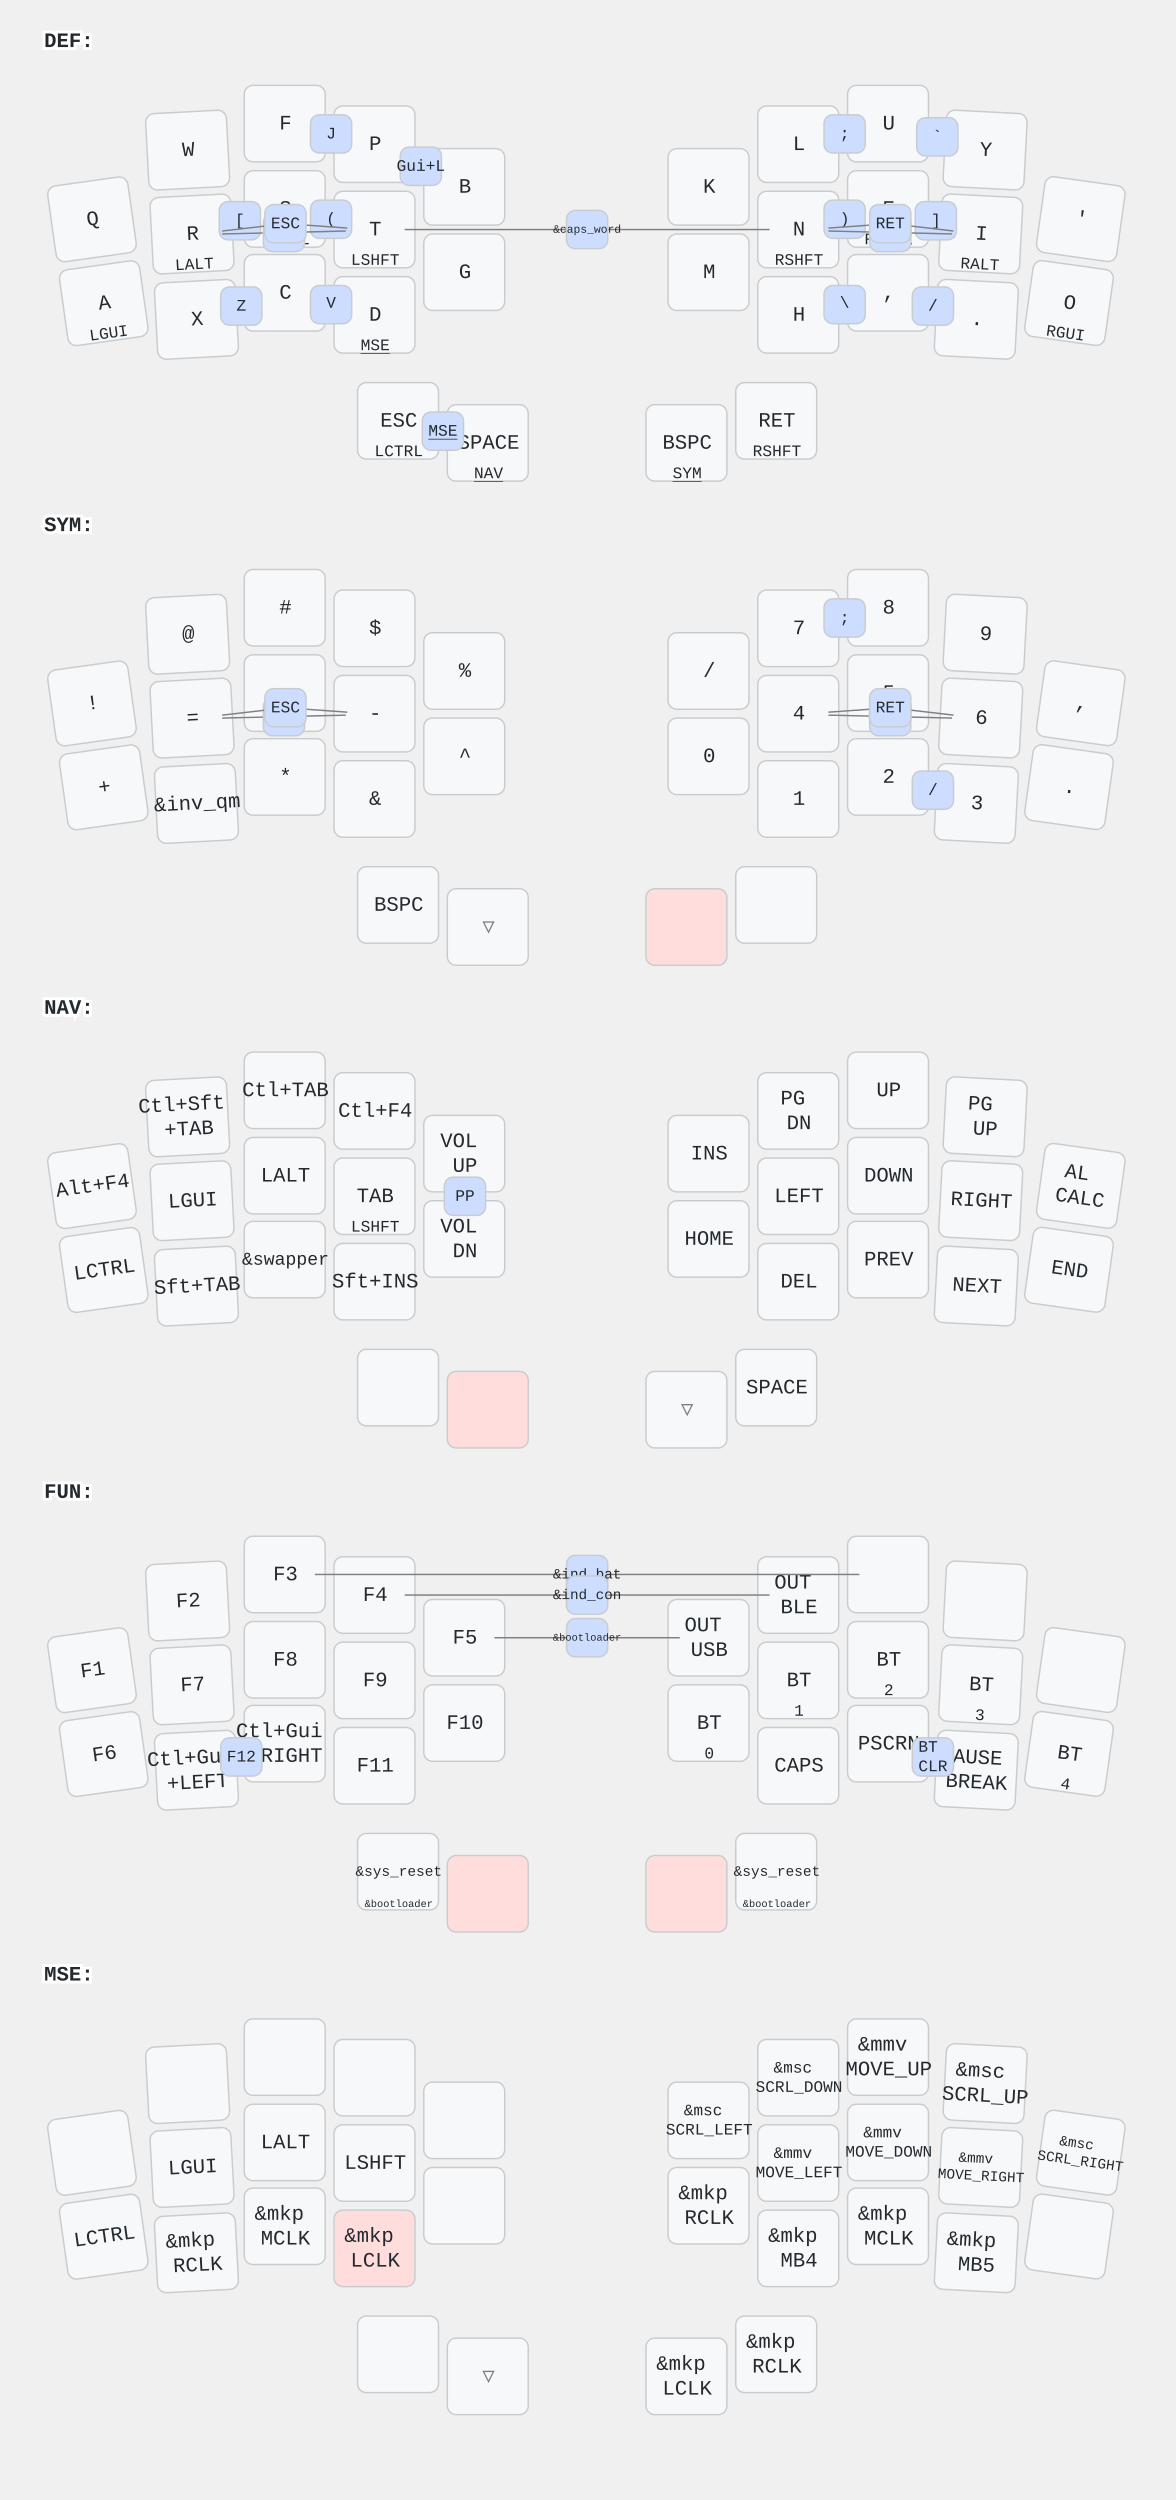
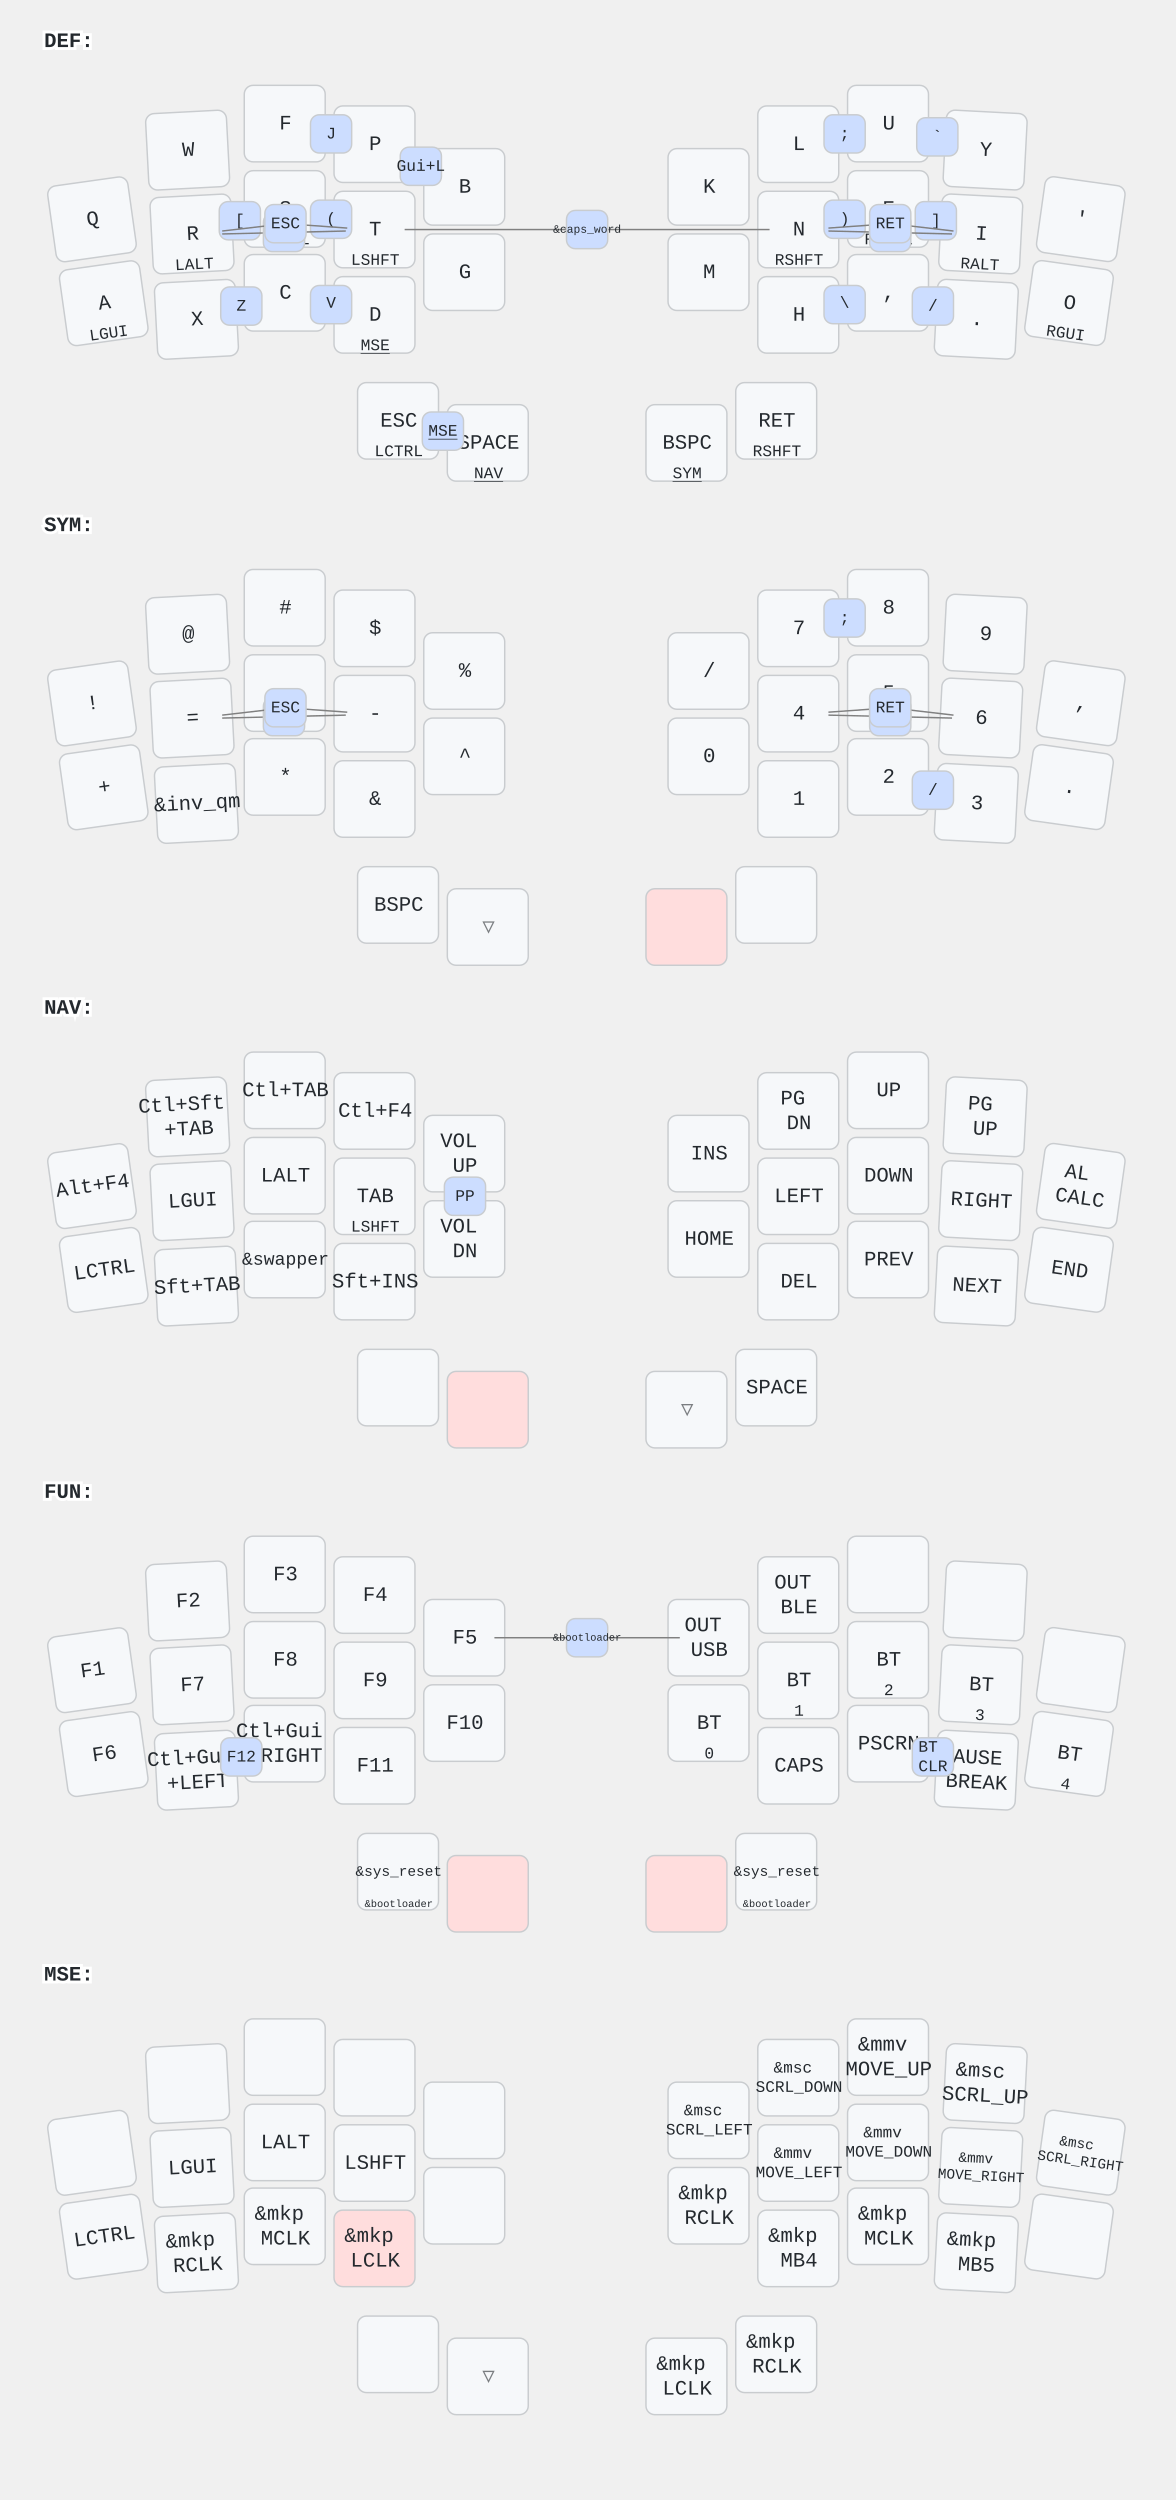
<svg xmlns="http://www.w3.org/2000/svg" width="799" height="1699" viewBox="0 0 799 1699" class="keymap">
  <style>/* inherit to force styles through use tags */
svg path {
    fill: inherit;
}

/* font and background color specifications */
svg.keymap {
    font-family: SFMono-Regular,Consolas,Liberation Mono,Menlo,monospace;
    font-size: 14px;
    font-kerning: normal;
    text-rendering: optimizeLegibility;
    fill: #24292e;
}

/* default key styling */
rect.key {
    fill: #f6f8fa;
}

rect.key, rect.combo {
    stroke: #c9cccf;
    stroke-width: 1;
}

/* default key side styling, only used is draw_key_sides is set */
rect.side {
    filter: brightness(90%);
}

/* color accent for combo boxes */
rect.combo, rect.combo-separate {
    fill: #cdf;
}

/* color accent for held keys */
rect.held, rect.combo.held {
    fill: #fdd;
}

/* color accent for ghost (optional) keys */
rect.ghost, rect.combo.ghost {
    stroke-dasharray: 4, 4;
    stroke-width: 2;
}

text {
    text-anchor: middle;
    dominant-baseline: middle;
}

/* styling for layer labels */
text.label {
    font-weight: bold;
    text-anchor: start;
    stroke: white;
    stroke-width: 4;
    paint-order: stroke;
}

/* styling for optional footer */
text.footer {
    text-anchor: end;
    dominant-baseline: auto;
    stroke: white;
    stroke-width: 4;
    paint-order: stroke;
}

/* styling for combo tap, and key non-tap label text */
text.combo, text.hold, text.shifted, text.left, text.right {
    font-size: 11px;
}

text.hold {
    text-anchor: middle;
    dominant-baseline: auto;
}

text.shifted {
    text-anchor: middle;
    dominant-baseline: hanging;
}

text.left {
    text-anchor: start;
}

text.right {
    text-anchor: end;
}

text.layer-activator {
    text-decoration: underline;
}

/* styling for hold/shifted label text in combo box */
text.combo.hold, text.combo.shifted, text.combo.left, text.combo.right {
    font-size: 8px;
}

/* lighter symbol for transparent keys */
text.trans {
    fill: #7b7e81;
}

/* styling for combo dendrons */
path.combo {
    stroke-width: 1;
    stroke: gray;
    fill: none;
}

/* Start Tabler Icons Cleanup */
/* cannot use height/width with glyphs */
.icon-tabler &gt; path {
    fill: inherit;
    stroke: inherit;
    stroke-width: 2;
}
/* hide tabler's default box */
.icon-tabler &gt; path[stroke="none"][fill="none"] {
    visibility: hidden;
}
/* End Tabler Icons Cleanup */
</style>
  <g transform="translate(30, 0)" class="layer-DEF">
    <text x="0" y="28" class="label" id="DEF">DEF:</text>
    <g transform="translate(0, 56)">
      <g transform="translate(33, 93) rotate(-8.0)" class="key keypos-0">
        <rect rx="6" ry="6" x="-28" y="-26" width="55" height="52" class="key" />
        <text x="0" y="0" class="key tap">Q</text>
      </g>
      <g transform="translate(98, 46) rotate(-3.0)" class="key keypos-1">
        <rect rx="6" ry="6" x="-28" y="-26" width="55" height="52" class="key" />
        <text x="0" y="0" class="key tap">W</text>
      </g>
      <g transform="translate(164, 28)" class="key keypos-2">
        <rect rx="6" ry="6" x="-28" y="-26" width="55" height="52" class="key" />
        <text x="0" y="0" class="key tap">F</text>
      </g>
      <g transform="translate(225, 42)" class="key keypos-3">
        <rect rx="6" ry="6" x="-28" y="-26" width="55" height="52" class="key" />
        <text x="0" y="0" class="key tap">P</text>
      </g>
      <g transform="translate(286, 71)" class="key keypos-4">
        <rect rx="6" ry="6" x="-28" y="-26" width="55" height="52" class="key" />
        <text x="0" y="0" class="key tap">B</text>
      </g>
      <g transform="translate(452, 71)" class="key keypos-5">
        <rect rx="6" ry="6" x="-28" y="-26" width="55" height="52" class="key" />
        <text x="0" y="0" class="key tap">K</text>
      </g>
      <g transform="translate(513, 42)" class="key keypos-6">
        <rect rx="6" ry="6" x="-28" y="-26" width="55" height="52" class="key" />
        <text x="0" y="0" class="key tap">L</text>
      </g>
      <g transform="translate(574, 28)" class="key keypos-7">
        <rect rx="6" ry="6" x="-28" y="-26" width="55" height="52" class="key" />
        <text x="0" y="0" class="key tap">U</text>
      </g>
      <g transform="translate(640, 46) rotate(3.0)" class="key keypos-8">
        <rect rx="6" ry="6" x="-28" y="-26" width="55" height="52" class="key" />
        <text x="0" y="0" class="key tap">Y</text>
      </g>
      <g transform="translate(705, 93) rotate(8.0)" class="key keypos-9">
        <rect rx="6" ry="6" x="-28" y="-26" width="55" height="52" class="key" />
        <text x="0" y="0" class="key tap">'</text>
      </g>
      <g transform="translate(41, 150) rotate(-8.0)" class="key keypos-10">
        <rect rx="6" ry="6" x="-28" y="-26" width="55" height="52" class="key" />
        <text x="0" y="0" class="key tap">A</text>
        <text x="0" y="24" class="key hold">LGUI</text>
      </g>
      <g transform="translate(101, 103) rotate(-3.0)" class="key keypos-11">
        <rect rx="6" ry="6" x="-28" y="-26" width="55" height="52" class="key" />
        <text x="0" y="0" class="key tap">R</text>
        <text x="0" y="24" class="key hold">LALT</text>
      </g>
      <g transform="translate(164, 86)" class="key keypos-12">
        <rect rx="6" ry="6" x="-28" y="-26" width="55" height="52" class="key" />
        <text x="0" y="0" class="key tap">S</text>
        <text x="0" y="24" class="key hold">LCTRL</text>
      </g>
      <g transform="translate(225, 100)" class="key keypos-13">
        <rect rx="6" ry="6" x="-28" y="-26" width="55" height="52" class="key" />
        <text x="0" y="0" class="key tap">T</text>
        <text x="0" y="24" class="key hold">LSHFT</text>
      </g>
      <g transform="translate(286, 129)" class="key keypos-14">
        <rect rx="6" ry="6" x="-28" y="-26" width="55" height="52" class="key" />
        <text x="0" y="0" class="key tap">G</text>
      </g>
      <g transform="translate(452, 129)" class="key keypos-15">
        <rect rx="6" ry="6" x="-28" y="-26" width="55" height="52" class="key" />
        <text x="0" y="0" class="key tap">M</text>
      </g>
      <g transform="translate(513, 100)" class="key keypos-16">
        <rect rx="6" ry="6" x="-28" y="-26" width="55" height="52" class="key" />
        <text x="0" y="0" class="key tap">N</text>
        <text x="0" y="24" class="key hold">RSHFT</text>
      </g>
      <g transform="translate(574, 86)" class="key keypos-17">
        <rect rx="6" ry="6" x="-28" y="-26" width="55" height="52" class="key" />
        <text x="0" y="0" class="key tap">E</text>
        <text x="0" y="24" class="key hold">RCTRL</text>
      </g>
      <g transform="translate(637, 103) rotate(3.0)" class="key keypos-18">
        <rect rx="6" ry="6" x="-28" y="-26" width="55" height="52" class="key" />
        <text x="0" y="0" class="key tap">I</text>
        <text x="0" y="24" class="key hold">RALT</text>
      </g>
      <g transform="translate(697, 150) rotate(8.0)" class="key keypos-19">
        <rect rx="6" ry="6" x="-28" y="-26" width="55" height="52" class="key" />
        <text x="0" y="0" class="key tap">O</text>
        <text x="0" y="24" class="key hold">RGUI</text>
      </g>
      <g transform="translate(104, 161) rotate(-3.0)" class="key keypos-20">
        <rect rx="6" ry="6" x="-28" y="-26" width="55" height="52" class="key" />
        <text x="0" y="0" class="key tap">X</text>
      </g>
      <g transform="translate(164, 143)" class="key keypos-21">
        <rect rx="6" ry="6" x="-28" y="-26" width="55" height="52" class="key" />
        <text x="0" y="0" class="key tap">C</text>
      </g>
      <g transform="translate(225, 158)" class="key keypos-22">
        <rect rx="6" ry="6" x="-28" y="-26" width="55" height="52" class="key" />
        <text x="0" y="0" class="key tap">D</text>
        <a href="#MSE">
          <text x="0" y="24" class="key hold layer-activator">MSE</text>
        </a>
      </g>
      <g transform="translate(513, 158)" class="key keypos-23">
        <rect rx="6" ry="6" x="-28" y="-26" width="55" height="52" class="key" />
        <text x="0" y="0" class="key tap">H</text>
      </g>
      <g transform="translate(574, 143)" class="key keypos-24">
        <rect rx="6" ry="6" x="-28" y="-26" width="55" height="52" class="key" />
        <text x="0" y="0" class="key tap">,</text>
      </g>
      <g transform="translate(634, 161) rotate(3.0)" class="key keypos-25">
        <rect rx="6" ry="6" x="-28" y="-26" width="55" height="52" class="key" />
        <text x="0" y="0" class="key tap">.</text>
      </g>
      <g transform="translate(241, 230)" class="key keypos-26">
        <rect rx="6" ry="6" x="-28" y="-26" width="55" height="52" class="key" />
        <text x="0" y="0" class="key tap">ESC</text>
        <text x="0" y="24" class="key hold">LCTRL</text>
      </g>
      <g transform="translate(302, 245)" class="key keypos-27">
        <rect rx="6" ry="6" x="-28" y="-26" width="55" height="52" class="key" />
        <text x="0" y="0" class="key tap">SPACE</text>
        <a href="#NAV">
          <text x="0" y="24" class="key hold layer-activator">NAV</text>
        </a>
      </g>
      <g transform="translate(437, 245)" class="key keypos-28">
        <rect rx="6" ry="6" x="-28" y="-26" width="55" height="52" class="key" />
        <text x="0" y="0" class="key tap">BSPC</text>
        <a href="#SYM">
          <text x="0" y="24" class="key hold layer-activator">SYM</text>
        </a>
      </g>
      <g transform="translate(498, 230)" class="key keypos-29">
        <rect rx="6" ry="6" x="-28" y="-26" width="55" height="52" class="key" />
        <text x="0" y="0" class="key tap">RET</text>
        <text x="0" y="24" class="key hold">RSHFT</text>
      </g>
      <g class="combo combopos-0">
        <rect rx="6" ry="6" x="181" y="22" width="28" height="26" class="combo" />
        <text x="195" y="35" class="combo tap">J</text>
      </g>
      <g class="combo combopos-1">
        <rect rx="6" ry="6" x="530" y="22" width="28" height="26" class="combo" />
        <text x="544" y="35" class="combo tap">;</text>
      </g>
      <g class="combo combopos-2">
        <rect rx="6" ry="6" x="593" y="24" width="28" height="26" class="combo" />
        <text x="607" y="37" class="combo tap">`</text>
      </g>
      <g class="combo combopos-3">
        <rect rx="6" ry="6" x="181" y="80" width="28" height="26" class="combo" />
        <text x="195" y="93" class="combo tap">(</text>
      </g>
      <g class="combo combopos-4">
        <rect rx="6" ry="6" x="530" y="80" width="28" height="26" class="combo" />
        <text x="544" y="93" class="combo tap">)</text>
      </g>
      <g class="combo combopos-5">
        <rect rx="6" ry="6" x="119" y="81" width="28" height="26" class="combo" />
        <text x="133" y="94" class="combo tap">[</text>
      </g>
      <g class="combo combopos-6">
        <rect rx="6" ry="6" x="592" y="81" width="28" height="26" class="combo" />
        <text x="606" y="94" class="combo tap">]</text>
      </g>
      <g class="combo combopos-7">
        <path d="M163,102 l-42,1" class="combo" />
        <path d="M163,102 l42,-1" class="combo" />
        <rect rx="6" ry="6" x="149" y="89" width="28" height="26" class="combo" />
        <text x="163" y="102" class="combo tap">TAB</text>
      </g>
      <g class="combo combopos-8">
        <path d="M575,102 l-42,-1" class="combo" />
        <path d="M575,102 l42,1" class="combo" />
        <rect rx="6" ry="6" x="561" y="89" width="28" height="26" class="combo" />
        <text x="575" y="102" class="combo tap">DEL</text>
      </g>
      <g class="combo combopos-9">
        <path d="M164,96 l-43,5" class="combo" />
        <path d="M164,96 l42,3" class="combo" />
        <rect rx="6" ry="6" x="150" y="83" width="28" height="26" class="combo" />
        <text x="164" y="96" class="combo tap">ESC</text>
      </g>
      <g class="combo combopos-10">
        <path d="M575,96 l-42,3" class="combo" />
        <path d="M575,96 l43,5" class="combo" />
        <rect rx="6" ry="6" x="561" y="83" width="28" height="26" class="combo" />
        <text x="575" y="96" class="combo tap">RET</text>
      </g>
      <g class="combo combopos-11">
        <path d="M369,100 l-124,0" class="combo" />
        <path d="M369,100 l124,0" class="combo" />
        <rect rx="6" ry="6" x="355" y="87" width="28" height="26" class="combo" />
        <text x="369" y="100" class="combo tap">
          <tspan style="font-size: 70%">&amp;caps_word</tspan>
        </text>
      </g>
      <g class="combo combopos-12">
        <rect rx="6" ry="6" x="242" y="44" width="28" height="26" class="combo" />
        <text x="256" y="57" class="combo tap">Gui+L</text>
      </g>
      <g class="combo combopos-13">
        <rect rx="6" ry="6" x="120" y="139" width="28" height="26" class="combo" />
        <text x="134" y="152" class="combo tap">Z</text>
      </g>
      <g class="combo combopos-14">
        <rect rx="6" ry="6" x="181" y="138" width="28" height="26" class="combo" />
        <text x="195" y="150" class="combo tap">V</text>
      </g>
      <g class="combo combopos-15">
        <rect rx="6" ry="6" x="530" y="138" width="28" height="26" class="combo" />
        <text x="544" y="150" class="combo tap">\</text>
      </g>
      <g class="combo combopos-16">
        <rect rx="6" ry="6" x="590" y="139" width="28" height="26" class="combo" />
        <text x="604" y="152" class="combo tap">/</text>
      </g>
      <g class="combo combopos-17">
        <rect rx="6" ry="6" x="257" y="224" width="28" height="26" class="combo" />
        <a href="#MSE">
          <text x="271" y="237" class="combo tap layer-activator">MSE</text>
        </a>
      </g>
    </g>
  </g>
  <g transform="translate(30, 329)" class="layer-SYM">
    <text x="0" y="28" class="label" id="SYM">SYM:</text>
    <g transform="translate(0, 56)">
      <g transform="translate(33, 93) rotate(-8.0)" class="key keypos-0">
        <rect rx="6" ry="6" x="-28" y="-26" width="55" height="52" class="key" />
        <text x="0" y="0" class="key tap">!</text>
      </g>
      <g transform="translate(98, 46) rotate(-3.0)" class="key keypos-1">
        <rect rx="6" ry="6" x="-28" y="-26" width="55" height="52" class="key" />
        <text x="0" y="0" class="key tap">@</text>
      </g>
      <g transform="translate(164, 28)" class="key keypos-2">
        <rect rx="6" ry="6" x="-28" y="-26" width="55" height="52" class="key" />
        <text x="0" y="0" class="key tap">#</text>
      </g>
      <g transform="translate(225, 42)" class="key keypos-3">
        <rect rx="6" ry="6" x="-28" y="-26" width="55" height="52" class="key" />
        <text x="0" y="0" class="key tap">$</text>
      </g>
      <g transform="translate(286, 71)" class="key keypos-4">
        <rect rx="6" ry="6" x="-28" y="-26" width="55" height="52" class="key" />
        <text x="0" y="0" class="key tap">%</text>
      </g>
      <g transform="translate(452, 71)" class="key keypos-5">
        <rect rx="6" ry="6" x="-28" y="-26" width="55" height="52" class="key" />
        <text x="0" y="0" class="key tap">/</text>
      </g>
      <g transform="translate(513, 42)" class="key keypos-6">
        <rect rx="6" ry="6" x="-28" y="-26" width="55" height="52" class="key" />
        <text x="0" y="0" class="key tap">7</text>
      </g>
      <g transform="translate(574, 28)" class="key keypos-7">
        <rect rx="6" ry="6" x="-28" y="-26" width="55" height="52" class="key" />
        <text x="0" y="0" class="key tap">8</text>
      </g>
      <g transform="translate(640, 46) rotate(3.0)" class="key keypos-8">
        <rect rx="6" ry="6" x="-28" y="-26" width="55" height="52" class="key" />
        <text x="0" y="0" class="key tap">9</text>
      </g>
      <g transform="translate(705, 93) rotate(8.0)" class="key keypos-9">
        <rect rx="6" ry="6" x="-28" y="-26" width="55" height="52" class="key" />
        <text x="0" y="0" class="key tap">,</text>
      </g>
      <g transform="translate(41, 150) rotate(-8.0)" class="key keypos-10">
        <rect rx="6" ry="6" x="-28" y="-26" width="55" height="52" class="key" />
        <text x="0" y="0" class="key tap">+</text>
      </g>
      <g transform="translate(101, 103) rotate(-3.0)" class="key keypos-11">
        <rect rx="6" ry="6" x="-28" y="-26" width="55" height="52" class="key" />
        <text x="0" y="0" class="key tap">=</text>
      </g>
      <g transform="translate(164, 86)" class="key keypos-12">
        <rect rx="6" ry="6" x="-28" y="-26" width="55" height="52" class="key" />
        <text x="0" y="0" class="key tap">_</text>
      </g>
      <g transform="translate(225, 100)" class="key keypos-13">
        <rect rx="6" ry="6" x="-28" y="-26" width="55" height="52" class="key" />
        <text x="0" y="0" class="key tap">-</text>
      </g>
      <g transform="translate(286, 129)" class="key keypos-14">
        <rect rx="6" ry="6" x="-28" y="-26" width="55" height="52" class="key" />
        <text x="0" y="0" class="key tap">^</text>
      </g>
      <g transform="translate(452, 129)" class="key keypos-15">
        <rect rx="6" ry="6" x="-28" y="-26" width="55" height="52" class="key" />
        <text x="0" y="0" class="key tap">0</text>
      </g>
      <g transform="translate(513, 100)" class="key keypos-16">
        <rect rx="6" ry="6" x="-28" y="-26" width="55" height="52" class="key" />
        <text x="0" y="0" class="key tap">4</text>
      </g>
      <g transform="translate(574, 86)" class="key keypos-17">
        <rect rx="6" ry="6" x="-28" y="-26" width="55" height="52" class="key" />
        <text x="0" y="0" class="key tap">5</text>
      </g>
      <g transform="translate(637, 103) rotate(3.0)" class="key keypos-18">
        <rect rx="6" ry="6" x="-28" y="-26" width="55" height="52" class="key" />
        <text x="0" y="0" class="key tap">6</text>
      </g>
      <g transform="translate(697, 150) rotate(8.0)" class="key keypos-19">
        <rect rx="6" ry="6" x="-28" y="-26" width="55" height="52" class="key" />
        <text x="0" y="0" class="key tap">.</text>
      </g>
      <g transform="translate(104, 161) rotate(-3.0)" class="key keypos-20">
        <rect rx="6" ry="6" x="-28" y="-26" width="55" height="52" class="key" />
        <text x="0" y="0" class="key tap">&amp;inv_qm</text>
      </g>
      <g transform="translate(164, 143)" class="key keypos-21">
        <rect rx="6" ry="6" x="-28" y="-26" width="55" height="52" class="key" />
        <text x="0" y="0" class="key tap">*</text>
      </g>
      <g transform="translate(225, 158)" class="key keypos-22">
        <rect rx="6" ry="6" x="-28" y="-26" width="55" height="52" class="key" />
        <text x="0" y="0" class="key tap">&amp;</text>
      </g>
      <g transform="translate(513, 158)" class="key keypos-23">
        <rect rx="6" ry="6" x="-28" y="-26" width="55" height="52" class="key" />
        <text x="0" y="0" class="key tap">1</text>
      </g>
      <g transform="translate(574, 143)" class="key keypos-24">
        <rect rx="6" ry="6" x="-28" y="-26" width="55" height="52" class="key" />
        <text x="0" y="0" class="key tap">2</text>
      </g>
      <g transform="translate(634, 161) rotate(3.0)" class="key keypos-25">
        <rect rx="6" ry="6" x="-28" y="-26" width="55" height="52" class="key" />
        <text x="0" y="0" class="key tap">3</text>
      </g>
      <g transform="translate(241, 230)" class="key keypos-26">
        <rect rx="6" ry="6" x="-28" y="-26" width="55" height="52" class="key" />
        <text x="0" y="0" class="key tap">BSPC</text>
      </g>
      <g transform="translate(302, 245)" class="key trans keypos-27">
        <rect rx="6" ry="6" x="-28" y="-26" width="55" height="52" class="key trans" />
        <text x="0" y="0" class="key trans tap">▽</text>
      </g>
      <g transform="translate(437, 245)" class="key held keypos-28">
        <rect rx="6" ry="6" x="-28" y="-26" width="55" height="52" class="key held" />
      </g>
      <g transform="translate(498, 230)" class="key keypos-29">
        <rect rx="6" ry="6" x="-28" y="-26" width="55" height="52" class="key" />
      </g>
      <g class="combo combopos-0">
        <rect rx="6" ry="6" x="530" y="22" width="28" height="26" class="combo" />
        <text x="544" y="35" class="combo tap">;</text>
      </g>
      <g class="combo combopos-1">
        <path d="M163,102 l-42,1" class="combo" />
        <path d="M163,102 l42,-1" class="combo" />
        <rect rx="6" ry="6" x="149" y="89" width="28" height="26" class="combo" />
        <text x="163" y="102" class="combo tap">TAB</text>
      </g>
      <g class="combo combopos-2">
        <path d="M575,102 l-42,-1" class="combo" />
        <path d="M575,102 l42,1" class="combo" />
        <rect rx="6" ry="6" x="561" y="89" width="28" height="26" class="combo" />
        <text x="575" y="102" class="combo tap">DEL</text>
      </g>
      <g class="combo combopos-3">
        <path d="M164,96 l-43,5" class="combo" />
        <path d="M164,96 l42,3" class="combo" />
        <rect rx="6" ry="6" x="150" y="83" width="28" height="26" class="combo" />
        <text x="164" y="96" class="combo tap">ESC</text>
      </g>
      <g class="combo combopos-4">
        <path d="M575,96 l-42,3" class="combo" />
        <path d="M575,96 l43,5" class="combo" />
        <rect rx="6" ry="6" x="561" y="83" width="28" height="26" class="combo" />
        <text x="575" y="96" class="combo tap">RET</text>
      </g>
      <g class="combo combopos-5">
        <rect rx="6" ry="6" x="590" y="139" width="28" height="26" class="combo" />
        <text x="604" y="152" class="combo tap">/</text>
      </g>
    </g>
  </g>
  <g transform="translate(30, 657)" class="layer-NAV">
    <text x="0" y="28" class="label" id="NAV">NAV:</text>
    <g transform="translate(0, 56)">
      <g transform="translate(33, 93) rotate(-8.0)" class="key keypos-0">
        <rect rx="6" ry="6" x="-28" y="-26" width="55" height="52" class="key" />
        <text x="0" y="0" class="key tap">Alt+F4</text>
      </g>
      <g transform="translate(98, 46) rotate(-3.0)" class="key keypos-1">
        <rect rx="6" ry="6" x="-28" y="-26" width="55" height="52" class="key" />
        <text x="0" y="0" class="key tap">
          <tspan x="0" dy="-0.6em">Ctl+Sft</tspan>
          <tspan x="0" dy="1.2em">+TAB</tspan>
        </text>
      </g>
      <g transform="translate(164, 28)" class="key keypos-2">
        <rect rx="6" ry="6" x="-28" y="-26" width="55" height="52" class="key" />
        <text x="0" y="0" class="key tap">Ctl+TAB</text>
      </g>
      <g transform="translate(225, 42)" class="key keypos-3">
        <rect rx="6" ry="6" x="-28" y="-26" width="55" height="52" class="key" />
        <text x="0" y="0" class="key tap">Ctl+F4</text>
      </g>
      <g transform="translate(286, 71)" class="key keypos-4">
        <rect rx="6" ry="6" x="-28" y="-26" width="55" height="52" class="key" />
        <text x="0" y="0" class="key tap">
          <tspan x="0" dy="-0.6em">VOL</tspan>
          <tspan x="0" dy="1.2em">UP</tspan>
        </text>
      </g>
      <g transform="translate(452, 71)" class="key keypos-5">
        <rect rx="6" ry="6" x="-28" y="-26" width="55" height="52" class="key" />
        <text x="0" y="0" class="key tap">INS</text>
      </g>
      <g transform="translate(513, 42)" class="key keypos-6">
        <rect rx="6" ry="6" x="-28" y="-26" width="55" height="52" class="key" />
        <text x="0" y="0" class="key tap">
          <tspan x="0" dy="-0.6em">PG</tspan>
          <tspan x="0" dy="1.2em">DN</tspan>
        </text>
      </g>
      <g transform="translate(574, 28)" class="key keypos-7">
        <rect rx="6" ry="6" x="-28" y="-26" width="55" height="52" class="key" />
        <text x="0" y="0" class="key tap">UP</text>
      </g>
      <g transform="translate(640, 46) rotate(3.0)" class="key keypos-8">
        <rect rx="6" ry="6" x="-28" y="-26" width="55" height="52" class="key" />
        <text x="0" y="0" class="key tap">
          <tspan x="0" dy="-0.6em">PG</tspan>
          <tspan x="0" dy="1.2em">UP</tspan>
        </text>
      </g>
      <g transform="translate(705, 93) rotate(8.0)" class="key keypos-9">
        <rect rx="6" ry="6" x="-28" y="-26" width="55" height="52" class="key" />
        <text x="0" y="0" class="key tap">
          <tspan x="0" dy="-0.6em">AL</tspan>
          <tspan x="0" dy="1.2em">CALC</tspan>
        </text>
      </g>
      <g transform="translate(41, 150) rotate(-8.0)" class="key keypos-10">
        <rect rx="6" ry="6" x="-28" y="-26" width="55" height="52" class="key" />
        <text x="0" y="0" class="key tap">LCTRL</text>
      </g>
      <g transform="translate(101, 103) rotate(-3.0)" class="key keypos-11">
        <rect rx="6" ry="6" x="-28" y="-26" width="55" height="52" class="key" />
        <text x="0" y="0" class="key tap">LGUI</text>
      </g>
      <g transform="translate(164, 86)" class="key keypos-12">
        <rect rx="6" ry="6" x="-28" y="-26" width="55" height="52" class="key" />
        <text x="0" y="0" class="key tap">LALT</text>
      </g>
      <g transform="translate(225, 100)" class="key keypos-13">
        <rect rx="6" ry="6" x="-28" y="-26" width="55" height="52" class="key" />
        <text x="0" y="0" class="key tap">TAB</text>
        <text x="0" y="24" class="key hold">LSHFT</text>
      </g>
      <g transform="translate(286, 129)" class="key keypos-14">
        <rect rx="6" ry="6" x="-28" y="-26" width="55" height="52" class="key" />
        <text x="0" y="0" class="key tap">
          <tspan x="0" dy="-0.6em">VOL</tspan>
          <tspan x="0" dy="1.2em">DN</tspan>
        </text>
      </g>
      <g transform="translate(452, 129)" class="key keypos-15">
        <rect rx="6" ry="6" x="-28" y="-26" width="55" height="52" class="key" />
        <text x="0" y="0" class="key tap">HOME</text>
      </g>
      <g transform="translate(513, 100)" class="key keypos-16">
        <rect rx="6" ry="6" x="-28" y="-26" width="55" height="52" class="key" />
        <text x="0" y="0" class="key tap">LEFT</text>
      </g>
      <g transform="translate(574, 86)" class="key keypos-17">
        <rect rx="6" ry="6" x="-28" y="-26" width="55" height="52" class="key" />
        <text x="0" y="0" class="key tap">DOWN</text>
      </g>
      <g transform="translate(637, 103) rotate(3.0)" class="key keypos-18">
        <rect rx="6" ry="6" x="-28" y="-26" width="55" height="52" class="key" />
        <text x="0" y="0" class="key tap">RIGHT</text>
      </g>
      <g transform="translate(697, 150) rotate(8.0)" class="key keypos-19">
        <rect rx="6" ry="6" x="-28" y="-26" width="55" height="52" class="key" />
        <text x="0" y="0" class="key tap">END</text>
      </g>
      <g transform="translate(104, 161) rotate(-3.0)" class="key keypos-20">
        <rect rx="6" ry="6" x="-28" y="-26" width="55" height="52" class="key" />
        <text x="0" y="0" class="key tap">Sft+TAB</text>
      </g>
      <g transform="translate(164, 143)" class="key keypos-21">
        <rect rx="6" ry="6" x="-28" y="-26" width="55" height="52" class="key" />
        <text x="0" y="0" class="key tap">
          <tspan style="font-size: 88%">&amp;swapper</tspan>
        </text>
      </g>
      <g transform="translate(225, 158)" class="key keypos-22">
        <rect rx="6" ry="6" x="-28" y="-26" width="55" height="52" class="key" />
        <text x="0" y="0" class="key tap">Sft+INS</text>
      </g>
      <g transform="translate(513, 158)" class="key keypos-23">
        <rect rx="6" ry="6" x="-28" y="-26" width="55" height="52" class="key" />
        <text x="0" y="0" class="key tap">DEL</text>
      </g>
      <g transform="translate(574, 143)" class="key keypos-24">
        <rect rx="6" ry="6" x="-28" y="-26" width="55" height="52" class="key" />
        <text x="0" y="0" class="key tap">PREV</text>
      </g>
      <g transform="translate(634, 161) rotate(3.0)" class="key keypos-25">
        <rect rx="6" ry="6" x="-28" y="-26" width="55" height="52" class="key" />
        <text x="0" y="0" class="key tap">NEXT</text>
      </g>
      <g transform="translate(241, 230)" class="key keypos-26">
        <rect rx="6" ry="6" x="-28" y="-26" width="55" height="52" class="key" />
      </g>
      <g transform="translate(302, 245)" class="key held keypos-27">
        <rect rx="6" ry="6" x="-28" y="-26" width="55" height="52" class="key held" />
      </g>
      <g transform="translate(437, 245)" class="key trans keypos-28">
        <rect rx="6" ry="6" x="-28" y="-26" width="55" height="52" class="key trans" />
        <text x="0" y="0" class="key trans tap">▽</text>
      </g>
      <g transform="translate(498, 230)" class="key keypos-29">
        <rect rx="6" ry="6" x="-28" y="-26" width="55" height="52" class="key" />
        <text x="0" y="0" class="key tap">SPACE</text>
      </g>
      <g class="combo combopos-0">
        <rect rx="6" ry="6" x="272" y="87" width="28" height="26" class="combo" />
        <text x="286" y="100" class="combo tap">PP</text>
      </g>
    </g>
  </g>
  <g transform="translate(30, 986)" class="layer-FUN">
    <text x="0" y="28" class="label" id="FUN">FUN:</text>
    <g transform="translate(0, 56)">
      <g transform="translate(33, 93) rotate(-8.0)" class="key keypos-0">
        <rect rx="6" ry="6" x="-28" y="-26" width="55" height="52" class="key" />
        <text x="0" y="0" class="key tap">F1</text>
      </g>
      <g transform="translate(98, 46) rotate(-3.0)" class="key keypos-1">
        <rect rx="6" ry="6" x="-28" y="-26" width="55" height="52" class="key" />
        <text x="0" y="0" class="key tap">F2</text>
      </g>
      <g transform="translate(164, 28)" class="key keypos-2">
        <rect rx="6" ry="6" x="-28" y="-26" width="55" height="52" class="key" />
        <text x="0" y="0" class="key tap">F3</text>
      </g>
      <g transform="translate(225, 42)" class="key keypos-3">
        <rect rx="6" ry="6" x="-28" y="-26" width="55" height="52" class="key" />
        <text x="0" y="0" class="key tap">F4</text>
      </g>
      <g transform="translate(286, 71)" class="key keypos-4">
        <rect rx="6" ry="6" x="-28" y="-26" width="55" height="52" class="key" />
        <text x="0" y="0" class="key tap">F5</text>
      </g>
      <g transform="translate(452, 71)" class="key keypos-5">
        <rect rx="6" ry="6" x="-28" y="-26" width="55" height="52" class="key" />
        <text x="0" y="0" class="key tap">
          <tspan x="0" dy="-0.6em">OUT</tspan>
          <tspan x="0" dy="1.2em">USB</tspan>
        </text>
      </g>
      <g transform="translate(513, 42)" class="key keypos-6">
        <rect rx="6" ry="6" x="-28" y="-26" width="55" height="52" class="key" />
        <text x="0" y="0" class="key tap">
          <tspan x="0" dy="-0.6em">OUT</tspan>
          <tspan x="0" dy="1.2em">BLE</tspan>
        </text>
      </g>
      <g transform="translate(574, 28)" class="key keypos-7">
        <rect rx="6" ry="6" x="-28" y="-26" width="55" height="52" class="key" />
      </g>
      <g transform="translate(640, 46) rotate(3.0)" class="key keypos-8">
        <rect rx="6" ry="6" x="-28" y="-26" width="55" height="52" class="key" />
      </g>
      <g transform="translate(705, 93) rotate(8.0)" class="key keypos-9">
        <rect rx="6" ry="6" x="-28" y="-26" width="55" height="52" class="key" />
      </g>
      <g transform="translate(41, 150) rotate(-8.0)" class="key keypos-10">
        <rect rx="6" ry="6" x="-28" y="-26" width="55" height="52" class="key" />
        <text x="0" y="0" class="key tap">F6</text>
      </g>
      <g transform="translate(101, 103) rotate(-3.0)" class="key keypos-11">
        <rect rx="6" ry="6" x="-28" y="-26" width="55" height="52" class="key" />
        <text x="0" y="0" class="key tap">F7</text>
      </g>
      <g transform="translate(164, 86)" class="key keypos-12">
        <rect rx="6" ry="6" x="-28" y="-26" width="55" height="52" class="key" />
        <text x="0" y="0" class="key tap">F8</text>
      </g>
      <g transform="translate(225, 100)" class="key keypos-13">
        <rect rx="6" ry="6" x="-28" y="-26" width="55" height="52" class="key" />
        <text x="0" y="0" class="key tap">F9</text>
      </g>
      <g transform="translate(286, 129)" class="key keypos-14">
        <rect rx="6" ry="6" x="-28" y="-26" width="55" height="52" class="key" />
        <text x="0" y="0" class="key tap">F10</text>
      </g>
      <g transform="translate(452, 129)" class="key keypos-15">
        <rect rx="6" ry="6" x="-28" y="-26" width="55" height="52" class="key" />
        <text x="0" y="0" class="key tap">BT</text>
        <text x="0" y="24" class="key hold">0</text>
      </g>
      <g transform="translate(513, 100)" class="key keypos-16">
        <rect rx="6" ry="6" x="-28" y="-26" width="55" height="52" class="key" />
        <text x="0" y="0" class="key tap">BT</text>
        <text x="0" y="24" class="key hold">1</text>
      </g>
      <g transform="translate(574, 86)" class="key keypos-17">
        <rect rx="6" ry="6" x="-28" y="-26" width="55" height="52" class="key" />
        <text x="0" y="0" class="key tap">BT</text>
        <text x="0" y="24" class="key hold">2</text>
      </g>
      <g transform="translate(637, 103) rotate(3.0)" class="key keypos-18">
        <rect rx="6" ry="6" x="-28" y="-26" width="55" height="52" class="key" />
        <text x="0" y="0" class="key tap">BT</text>
        <text x="0" y="24" class="key hold">3</text>
      </g>
      <g transform="translate(697, 150) rotate(8.0)" class="key keypos-19">
        <rect rx="6" ry="6" x="-28" y="-26" width="55" height="52" class="key" />
        <text x="0" y="0" class="key tap">BT</text>
        <text x="0" y="24" class="key hold">4</text>
      </g>
      <g transform="translate(104, 161) rotate(-3.0)" class="key keypos-20">
        <rect rx="6" ry="6" x="-28" y="-26" width="55" height="52" class="key" />
        <text x="0" y="0" class="key tap">
          <tspan x="0" dy="-0.6em">Ctl+Gui</tspan>
          <tspan x="0" dy="1.2em">+LEFT</tspan>
        </text>
      </g>
      <g transform="translate(164, 143)" class="key keypos-21">
        <rect rx="6" ry="6" x="-28" y="-26" width="55" height="52" class="key" />
        <text x="0" y="0" class="key tap">
          <tspan x="0" dy="-0.6em">Ctl+Gui</tspan>
          <tspan x="0" dy="1.2em">+RIGHT</tspan>
        </text>
      </g>
      <g transform="translate(225, 158)" class="key keypos-22">
        <rect rx="6" ry="6" x="-28" y="-26" width="55" height="52" class="key" />
        <text x="0" y="0" class="key tap">F11</text>
      </g>
      <g transform="translate(513, 158)" class="key keypos-23">
        <rect rx="6" ry="6" x="-28" y="-26" width="55" height="52" class="key" />
        <text x="0" y="0" class="key tap">CAPS</text>
      </g>
      <g transform="translate(574, 143)" class="key keypos-24">
        <rect rx="6" ry="6" x="-28" y="-26" width="55" height="52" class="key" />
        <text x="0" y="0" class="key tap">PSCRN</text>
      </g>
      <g transform="translate(634, 161) rotate(3.0)" class="key keypos-25">
        <rect rx="6" ry="6" x="-28" y="-26" width="55" height="52" class="key" />
        <text x="0" y="0" class="key tap">
          <tspan x="0" dy="-0.6em">PAUSE</tspan>
          <tspan x="0" dy="1.2em">BREAK</tspan>
        </text>
      </g>
      <g transform="translate(241, 230)" class="key keypos-26">
        <rect rx="6" ry="6" x="-28" y="-26" width="55" height="52" class="key" />
        <text x="0" y="0" class="key tap">
          <tspan style="font-size: 70%">&amp;sys_reset</tspan>
        </text>
        <text x="0" y="24" class="key hold">
          <tspan style="font-size: 64%">&amp;bootloader</tspan>
        </text>
      </g>
      <g transform="translate(302, 245)" class="key held keypos-27">
        <rect rx="6" ry="6" x="-28" y="-26" width="55" height="52" class="key held" />
      </g>
      <g transform="translate(437, 245)" class="key held keypos-28">
        <rect rx="6" ry="6" x="-28" y="-26" width="55" height="52" class="key held" />
      </g>
      <g transform="translate(498, 230)" class="key keypos-29">
        <rect rx="6" ry="6" x="-28" y="-26" width="55" height="52" class="key" />
        <text x="0" y="0" class="key tap">
          <tspan style="font-size: 70%">&amp;sys_reset</tspan>
        </text>
        <text x="0" y="24" class="key hold">
          <tspan style="font-size: 64%">&amp;bootloader</tspan>
        </text>
      </g>
      <g class="combo combopos-0">
        <rect rx="6" ry="6" x="120" y="139" width="28" height="26" class="combo" />
        <text x="134" y="152" class="combo tap">F12</text>
      </g>
      <g class="combo combopos-1">
        <rect rx="6" ry="6" x="590" y="139" width="28" height="26" class="combo" />
        <text x="604" y="152" class="combo tap">
          <tspan x="604" dy="-0.6em">BT</tspan>
          <tspan x="604" dy="1.2em">CLR</tspan>
        </text>
      </g>
      <g class="combo combopos-2">
-         <path d="M369,28 l-185,0" class="combo" />
-         <path d="M369,28 l185,0" class="combo" />
-         <rect rx="6" ry="6" x="355" y="15" width="28" height="26" class="combo" />
-         <text x="369" y="28" class="combo tap">
-           <tspan style="font-size: 88%">&amp;ind_bat</tspan>
-         </text>
-       </g>
-       <g class="combo combopos-3">
-         <path d="M369,42 l-124,0" class="combo" />
-         <path d="M369,42 l124,0" class="combo" />
-         <rect rx="6" ry="6" x="355" y="29" width="28" height="26" class="combo" />
-         <text x="369" y="42" class="combo tap">
-           <tspan style="font-size: 88%">&amp;ind_con</tspan>
-         </text>
-       </g>
-       <g class="combo combopos-4">
        <path d="M369,71 l-63,0" class="combo" />
        <path d="M369,71 l63,0" class="combo" />
        <rect rx="6" ry="6" x="355" y="58" width="28" height="26" class="combo" />
        <text x="369" y="71" class="combo tap">
          <tspan style="font-size: 64%">&amp;bootloader</tspan>
        </text>
      </g>
    </g>
  </g>
  <g transform="translate(30, 1314)" class="layer-MSE">
    <text x="0" y="28" class="label" id="MSE">MSE:</text>
    <g transform="translate(0, 56)">
      <g transform="translate(33, 93) rotate(-8.0)" class="key keypos-0">
        <rect rx="6" ry="6" x="-28" y="-26" width="55" height="52" class="key" />
      </g>
      <g transform="translate(98, 46) rotate(-3.0)" class="key keypos-1">
        <rect rx="6" ry="6" x="-28" y="-26" width="55" height="52" class="key" />
      </g>
      <g transform="translate(164, 28)" class="key keypos-2">
        <rect rx="6" ry="6" x="-28" y="-26" width="55" height="52" class="key" />
      </g>
      <g transform="translate(225, 42)" class="key keypos-3">
        <rect rx="6" ry="6" x="-28" y="-26" width="55" height="52" class="key" />
      </g>
      <g transform="translate(286, 71)" class="key keypos-4">
        <rect rx="6" ry="6" x="-28" y="-26" width="55" height="52" class="key" />
      </g>
      <g transform="translate(452, 71)" class="key keypos-5">
        <rect rx="6" ry="6" x="-28" y="-26" width="55" height="52" class="key" />
        <text x="0" y="0" class="key tap">
          <tspan x="0" dy="-0.6em" style="font-size: 78%">&amp;msc</tspan>
          <tspan x="0" dy="1.2em" style="font-size: 78%">SCRL_LEFT</tspan>
        </text>
      </g>
      <g transform="translate(513, 42)" class="key keypos-6">
        <rect rx="6" ry="6" x="-28" y="-26" width="55" height="52" class="key" />
        <text x="0" y="0" class="key tap">
          <tspan x="0" dy="-0.6em" style="font-size: 78%">&amp;msc</tspan>
          <tspan x="0" dy="1.2em" style="font-size: 78%">SCRL_DOWN</tspan>
        </text>
      </g>
      <g transform="translate(574, 28)" class="key keypos-7">
        <rect rx="6" ry="6" x="-28" y="-26" width="55" height="52" class="key" />
        <text x="0" y="0" class="key tap">
          <tspan x="0" dy="-0.6em">&amp;mmv</tspan>
          <tspan x="0" dy="1.2em">MOVE_UP</tspan>
        </text>
      </g>
      <g transform="translate(640, 46) rotate(3.0)" class="key keypos-8">
        <rect rx="6" ry="6" x="-28" y="-26" width="55" height="52" class="key" />
        <text x="0" y="0" class="key tap">
          <tspan x="0" dy="-0.6em">&amp;msc</tspan>
          <tspan x="0" dy="1.2em">SCRL_UP</tspan>
        </text>
      </g>
      <g transform="translate(705, 93) rotate(8.0)" class="key keypos-9">
        <rect rx="6" ry="6" x="-28" y="-26" width="55" height="52" class="key" />
        <text x="0" y="0" class="key tap">
          <tspan x="0" dy="-0.6em" style="font-size: 70%">&amp;msc</tspan>
          <tspan x="0" dy="1.2em" style="font-size: 70%">SCRL_RIGHT</tspan>
        </text>
      </g>
      <g transform="translate(41, 150) rotate(-8.0)" class="key keypos-10">
        <rect rx="6" ry="6" x="-28" y="-26" width="55" height="52" class="key" />
        <text x="0" y="0" class="key tap">LCTRL</text>
      </g>
      <g transform="translate(101, 103) rotate(-3.0)" class="key keypos-11">
        <rect rx="6" ry="6" x="-28" y="-26" width="55" height="52" class="key" />
        <text x="0" y="0" class="key tap">LGUI</text>
      </g>
      <g transform="translate(164, 86)" class="key keypos-12">
        <rect rx="6" ry="6" x="-28" y="-26" width="55" height="52" class="key" />
        <text x="0" y="0" class="key tap">LALT</text>
      </g>
      <g transform="translate(225, 100)" class="key keypos-13">
        <rect rx="6" ry="6" x="-28" y="-26" width="55" height="52" class="key" />
        <text x="0" y="0" class="key tap">LSHFT</text>
      </g>
      <g transform="translate(286, 129)" class="key keypos-14">
        <rect rx="6" ry="6" x="-28" y="-26" width="55" height="52" class="key" />
      </g>
      <g transform="translate(452, 129)" class="key keypos-15">
        <rect rx="6" ry="6" x="-28" y="-26" width="55" height="52" class="key" />
        <text x="0" y="0" class="key tap">
          <tspan x="0" dy="-0.6em">&amp;mkp</tspan>
          <tspan x="0" dy="1.2em">RCLK</tspan>
        </text>
      </g>
      <g transform="translate(513, 100)" class="key keypos-16">
        <rect rx="6" ry="6" x="-28" y="-26" width="55" height="52" class="key" />
        <text x="0" y="0" class="key tap">
          <tspan x="0" dy="-0.6em" style="font-size: 78%">&amp;mmv</tspan>
          <tspan x="0" dy="1.2em" style="font-size: 78%">MOVE_LEFT</tspan>
        </text>
      </g>
      <g transform="translate(574, 86)" class="key keypos-17">
        <rect rx="6" ry="6" x="-28" y="-26" width="55" height="52" class="key" />
        <text x="0" y="0" class="key tap">
          <tspan x="0" dy="-0.6em" style="font-size: 78%">&amp;mmv</tspan>
          <tspan x="0" dy="1.2em" style="font-size: 78%">MOVE_DOWN</tspan>
        </text>
      </g>
      <g transform="translate(637, 103) rotate(3.0)" class="key keypos-18">
        <rect rx="6" ry="6" x="-28" y="-26" width="55" height="52" class="key" />
        <text x="0" y="0" class="key tap">
          <tspan x="0" dy="-0.6em" style="font-size: 70%">&amp;mmv</tspan>
          <tspan x="0" dy="1.2em" style="font-size: 70%">MOVE_RIGHT</tspan>
        </text>
      </g>
      <g transform="translate(697, 150) rotate(8.0)" class="key keypos-19">
        <rect rx="6" ry="6" x="-28" y="-26" width="55" height="52" class="key" />
      </g>
      <g transform="translate(104, 161) rotate(-3.0)" class="key keypos-20">
        <rect rx="6" ry="6" x="-28" y="-26" width="55" height="52" class="key" />
        <text x="0" y="0" class="key tap">
          <tspan x="0" dy="-0.6em">&amp;mkp</tspan>
          <tspan x="0" dy="1.2em">RCLK</tspan>
        </text>
      </g>
      <g transform="translate(164, 143)" class="key keypos-21">
        <rect rx="6" ry="6" x="-28" y="-26" width="55" height="52" class="key" />
        <text x="0" y="0" class="key tap">
          <tspan x="0" dy="-0.6em">&amp;mkp</tspan>
          <tspan x="0" dy="1.2em">MCLK</tspan>
        </text>
      </g>
      <g transform="translate(225, 158)" class="key held keypos-22">
        <rect rx="6" ry="6" x="-28" y="-26" width="55" height="52" class="key held" />
        <text x="0" y="0" class="key held tap">
          <tspan x="0" dy="-0.6em">&amp;mkp</tspan>
          <tspan x="0" dy="1.2em">LCLK</tspan>
        </text>
      </g>
      <g transform="translate(513, 158)" class="key keypos-23">
        <rect rx="6" ry="6" x="-28" y="-26" width="55" height="52" class="key" />
        <text x="0" y="0" class="key tap">
          <tspan x="0" dy="-0.6em">&amp;mkp</tspan>
          <tspan x="0" dy="1.2em">MB4</tspan>
        </text>
      </g>
      <g transform="translate(574, 143)" class="key keypos-24">
        <rect rx="6" ry="6" x="-28" y="-26" width="55" height="52" class="key" />
        <text x="0" y="0" class="key tap">
          <tspan x="0" dy="-0.6em">&amp;mkp</tspan>
          <tspan x="0" dy="1.2em">MCLK</tspan>
        </text>
      </g>
      <g transform="translate(634, 161) rotate(3.0)" class="key keypos-25">
        <rect rx="6" ry="6" x="-28" y="-26" width="55" height="52" class="key" />
        <text x="0" y="0" class="key tap">
          <tspan x="0" dy="-0.6em">&amp;mkp</tspan>
          <tspan x="0" dy="1.2em">MB5</tspan>
        </text>
      </g>
      <g transform="translate(241, 230)" class="key keypos-26">
        <rect rx="6" ry="6" x="-28" y="-26" width="55" height="52" class="key" />
      </g>
      <g transform="translate(302, 245)" class="key trans keypos-27">
        <rect rx="6" ry="6" x="-28" y="-26" width="55" height="52" class="key trans" />
        <text x="0" y="0" class="key trans tap">▽</text>
      </g>
      <g transform="translate(437, 245)" class="key keypos-28">
        <rect rx="6" ry="6" x="-28" y="-26" width="55" height="52" class="key" />
        <text x="0" y="0" class="key tap">
          <tspan x="0" dy="-0.6em">&amp;mkp</tspan>
          <tspan x="0" dy="1.2em">LCLK</tspan>
        </text>
      </g>
      <g transform="translate(498, 230)" class="key keypos-29">
        <rect rx="6" ry="6" x="-28" y="-26" width="55" height="52" class="key" />
        <text x="0" y="0" class="key tap">
          <tspan x="0" dy="-0.6em">&amp;mkp</tspan>
          <tspan x="0" dy="1.2em">RCLK</tspan>
        </text>
      </g>
    </g>
  </g>
</svg>
